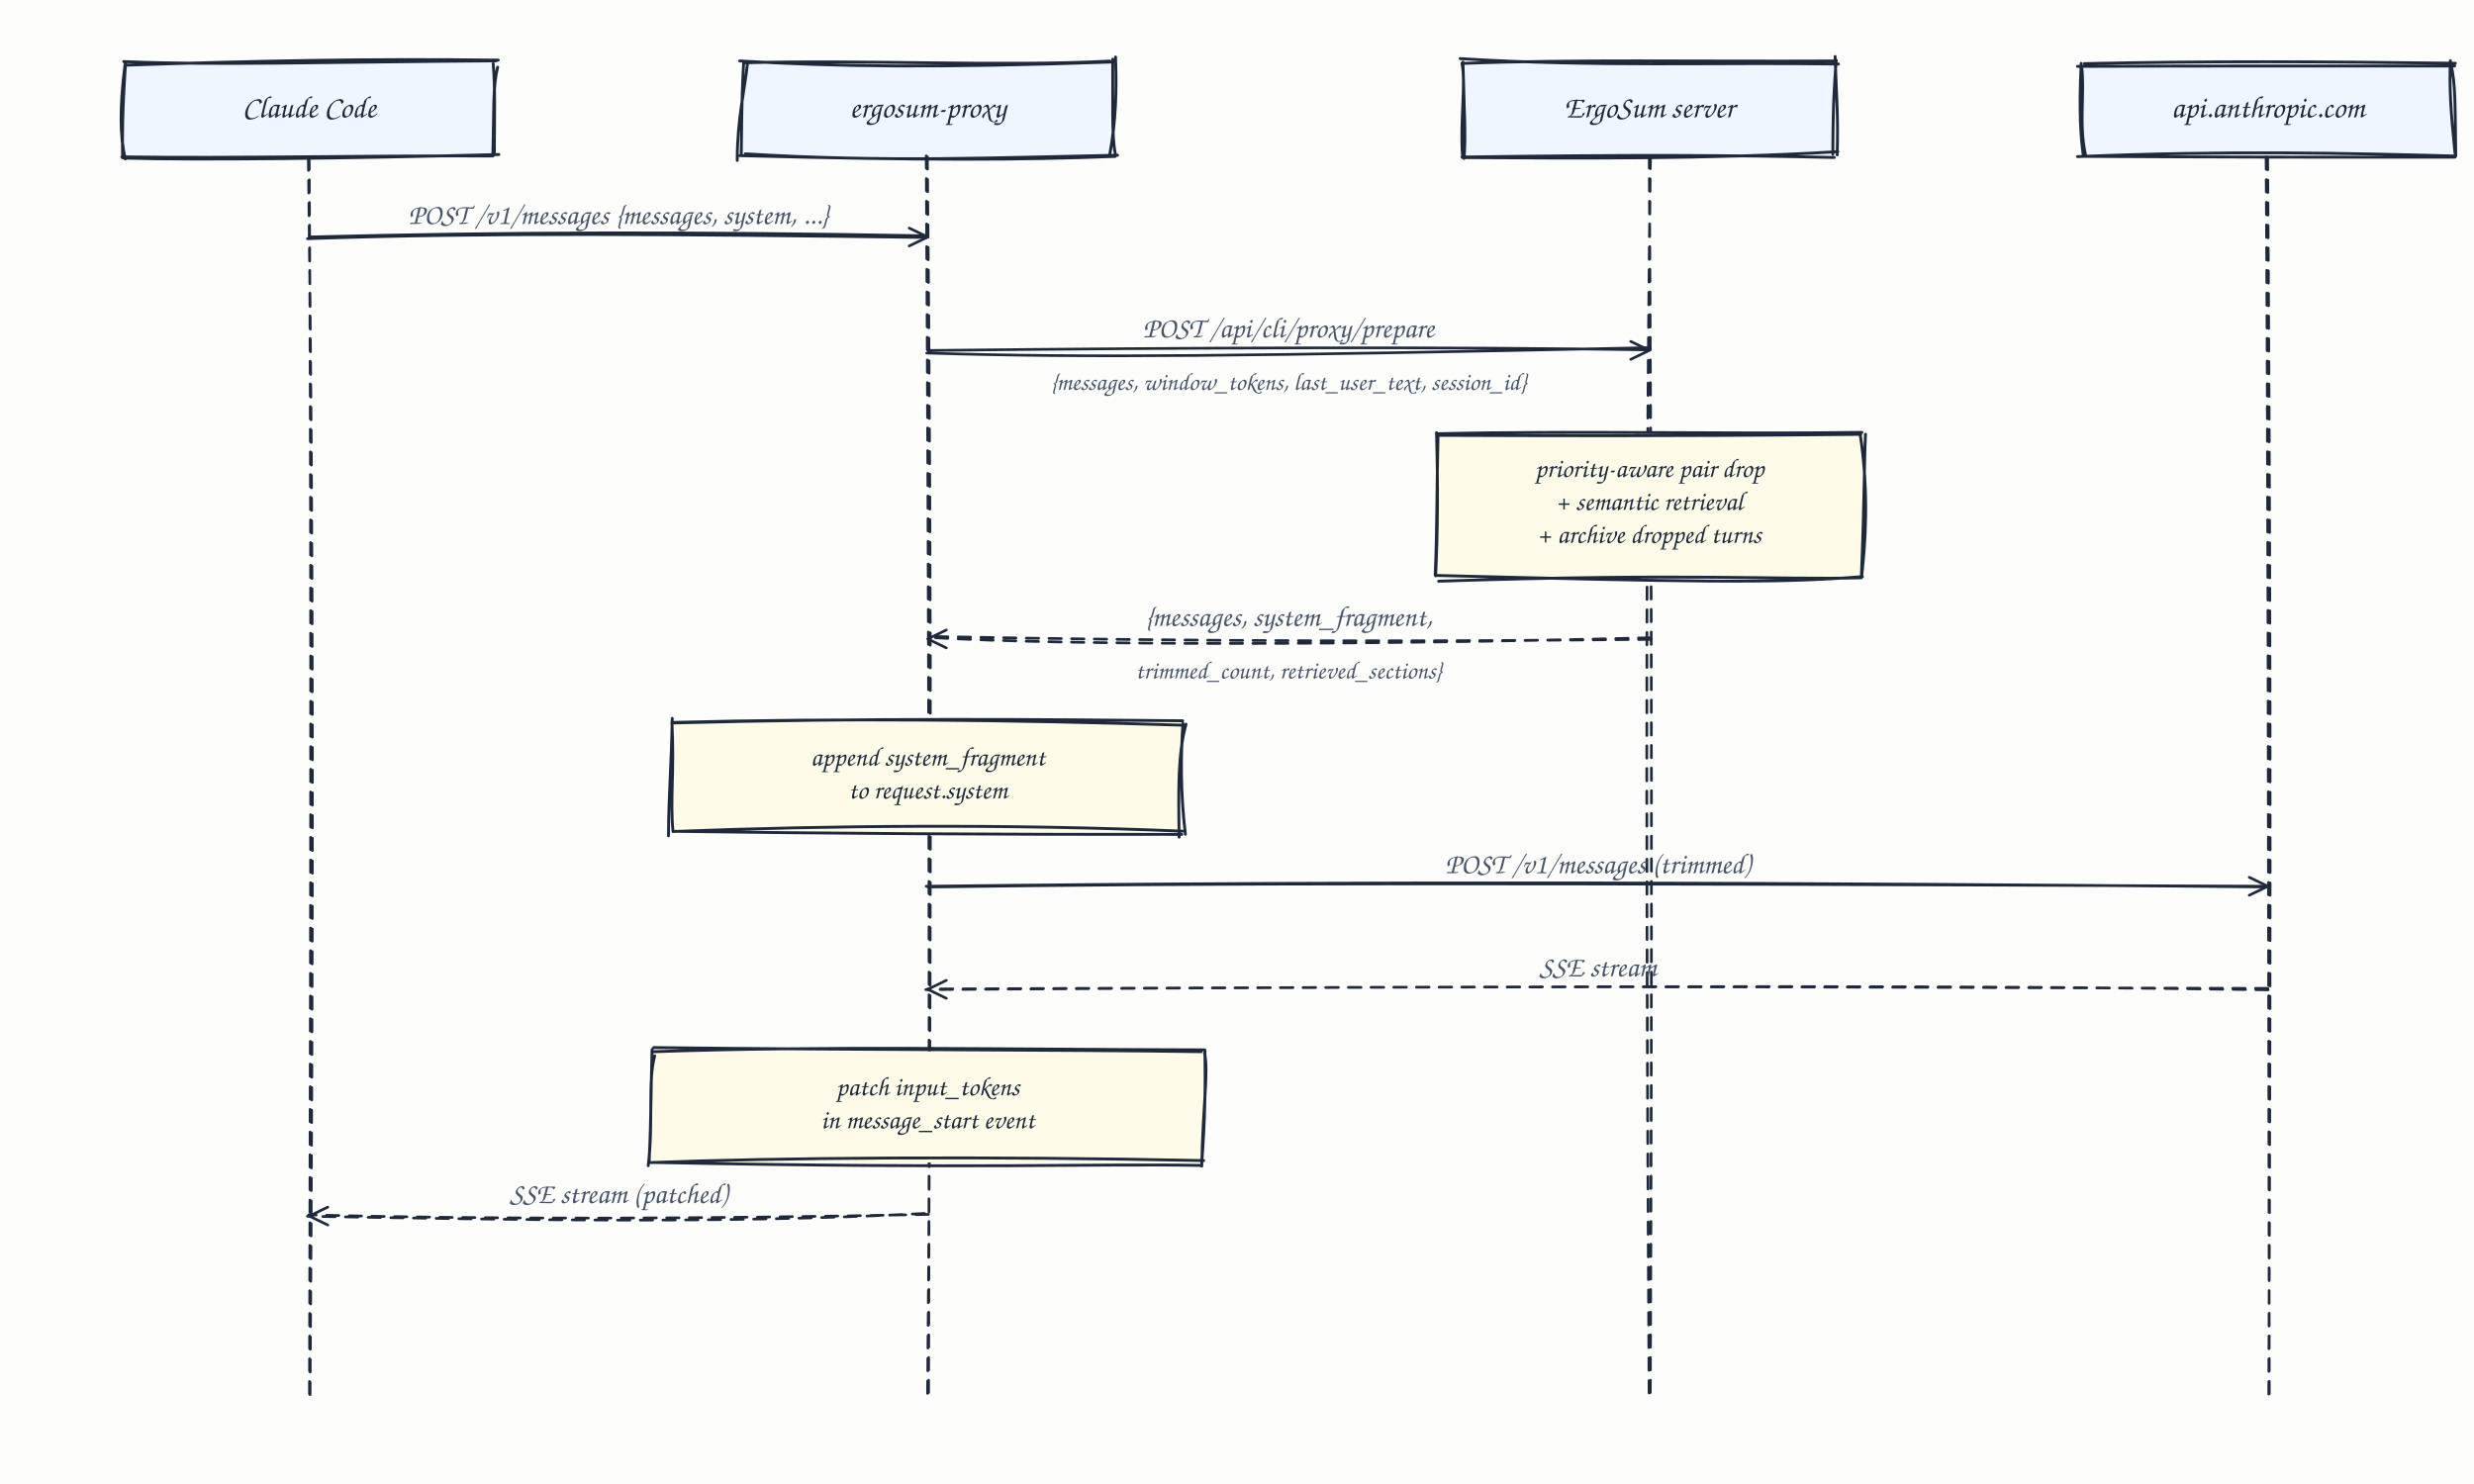
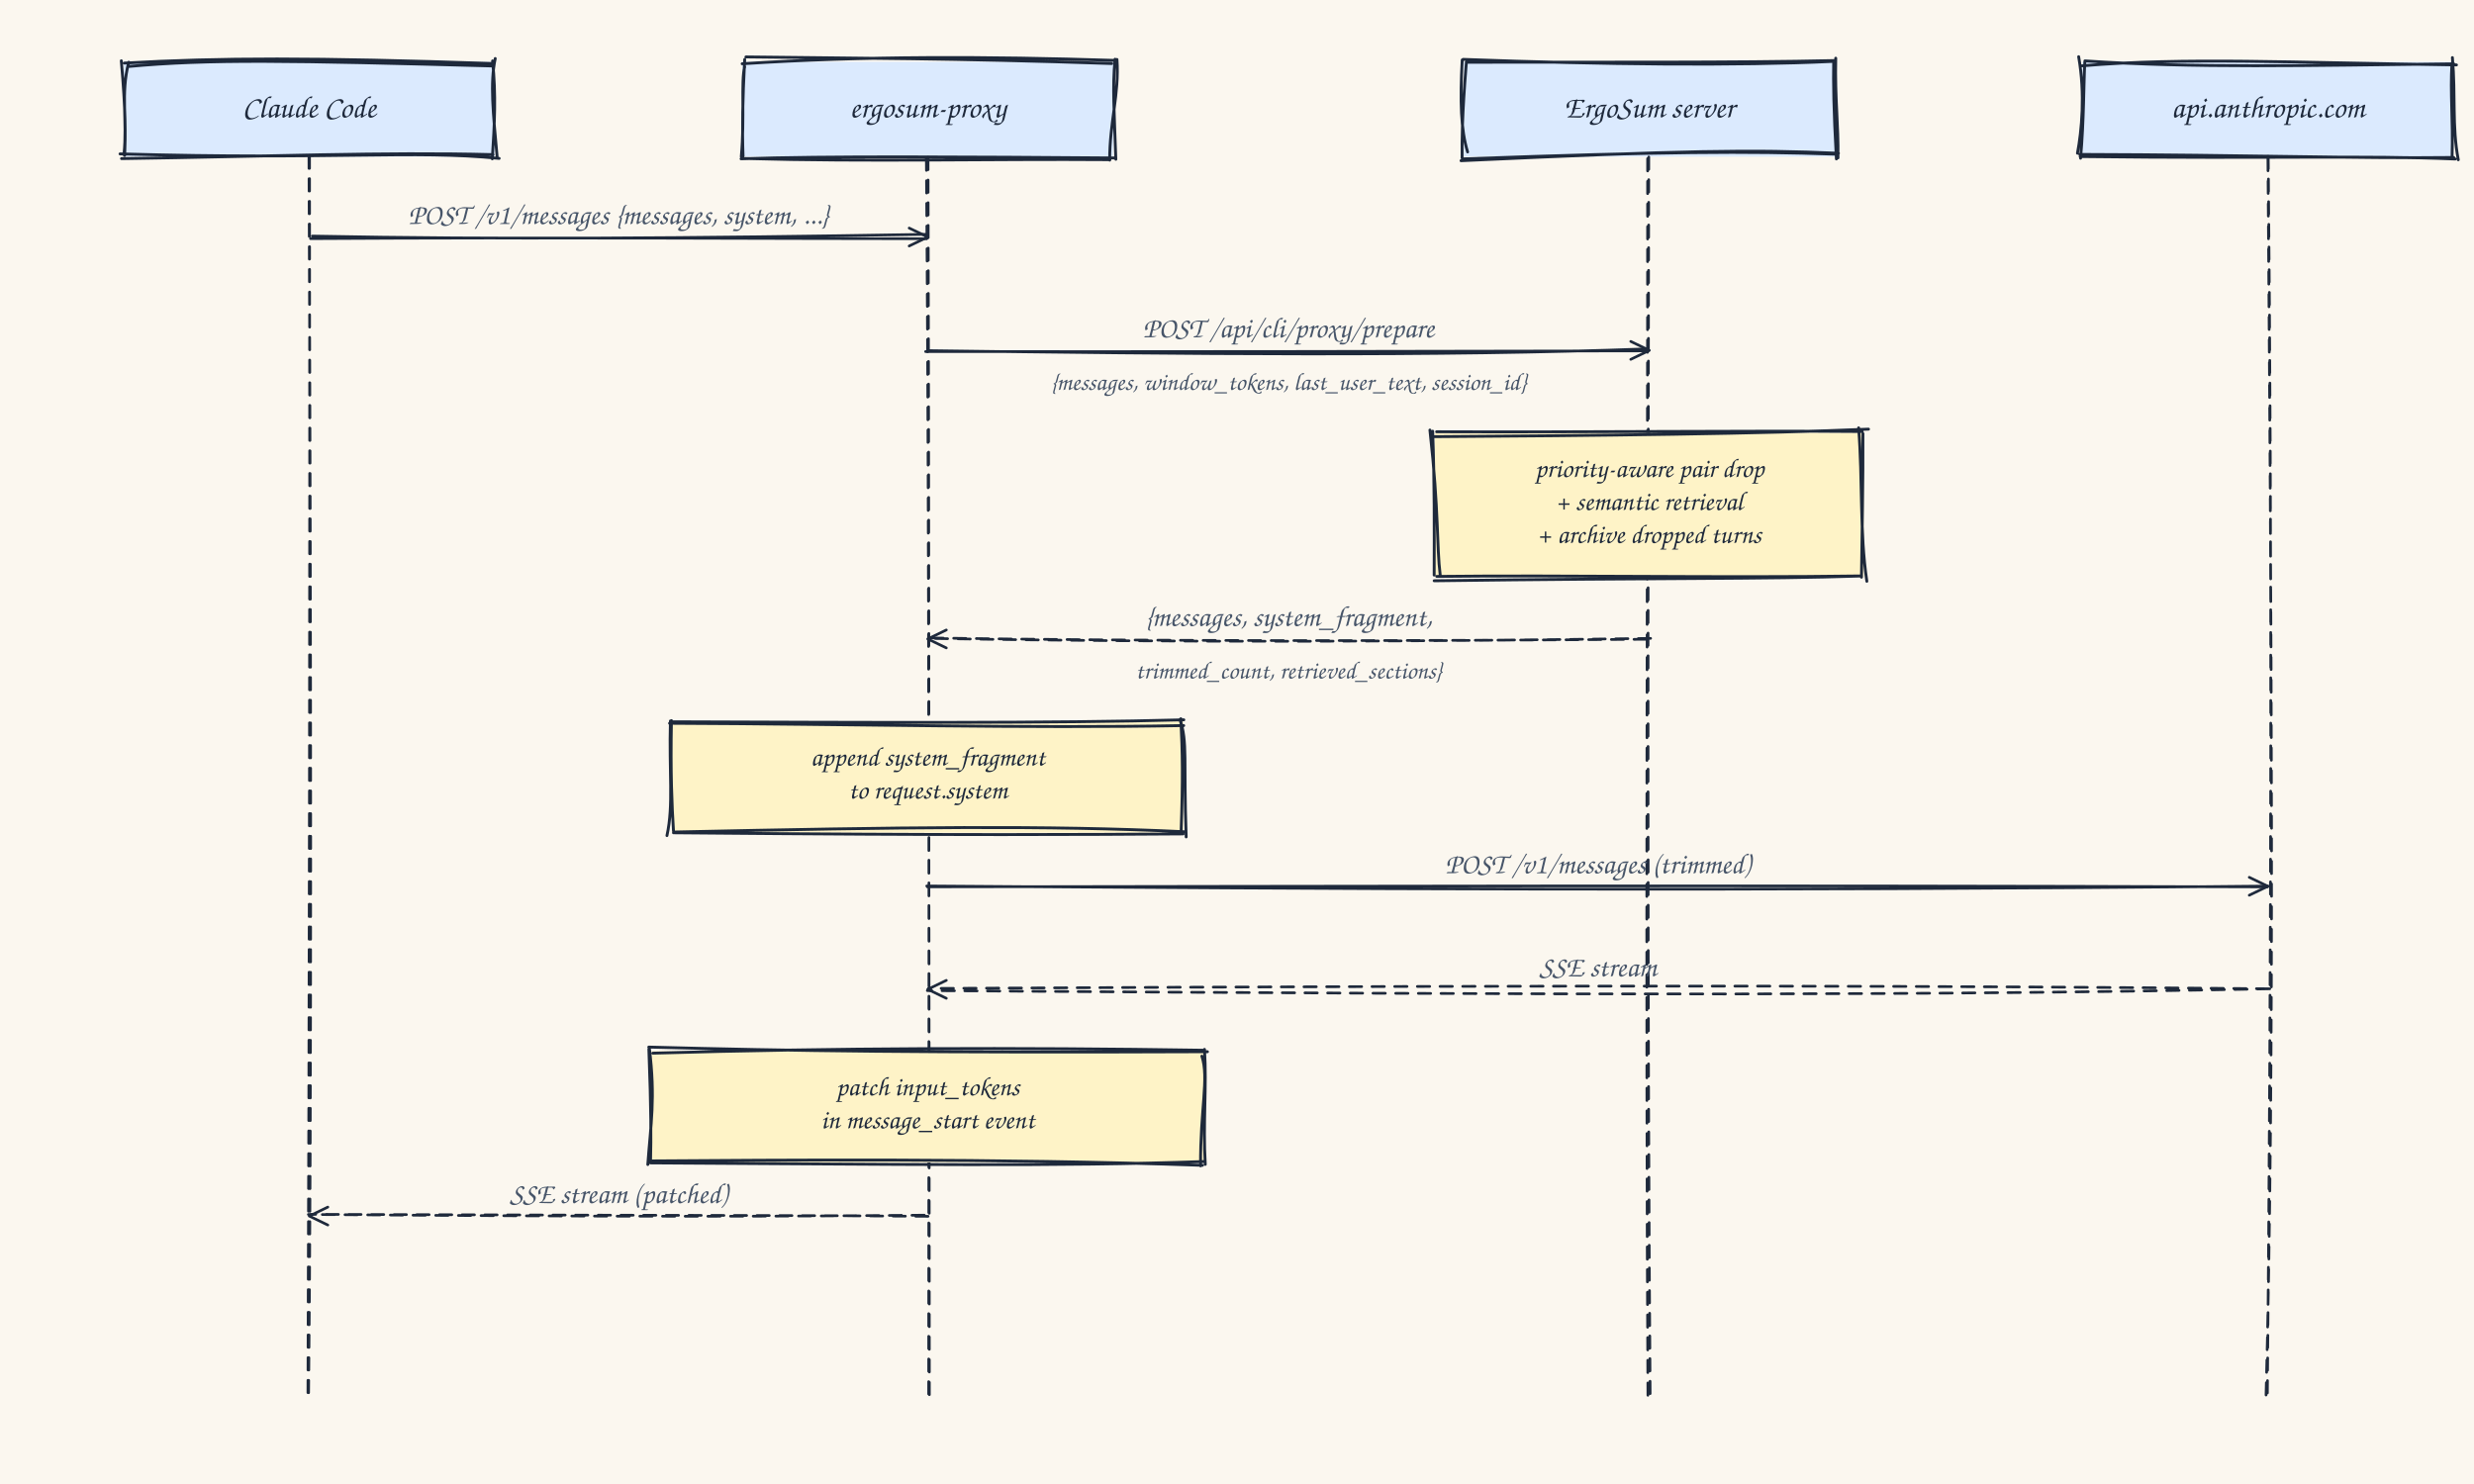
<svg xmlns="http://www.w3.org/2000/svg" viewBox="0 0 1200 720" font-family="'Caveat', 'Kalam', 'Comic Sans MS', cursive">
-   <rect width="1200" height="720" fill="#fdfdfb" />
-   <path d="M60,30 L240,30 L240,76 L60,76 Z" fill="#eff6ff" />
-   <path d="M60.915,31.619 C119.769,29.66 177.27,28.33 241.689,29.176 M59.993,29.87 C105.264,31.776 150.957,30.149 240.684,29.521 M241.377,32.58 C239.029,42.12 239.653,52.063 239.084,74.597 M239.231,30.891 C240.251,43.096 239.837,55.654 239.776,75.109 M241.979,74.964 C169.762,76.864 95.706,77.786 60.154,76.702 M239.062,75.692 C175.889,75.363 112.931,76.932 59.1,76.103 M60.757,77.134 C58.197,66.215 57.984,52.373 60.645,31.209 M59.466,76.578 C59.34,65.544 59.259,55.395 60.909,30.415" stroke="#1e293b" stroke-width="1.4" fill="none" stroke-linecap="round" stroke-linejoin="round" />
+   <rect width="1200" height="720" fill="#fbf7ef" />
+   <path d="M60,30 L240,30 L240,76 L60,76 Z" fill="#dbeafe" />
+   <path d="M62.087,32.272 C101.435,28.603 140.81,29.37 239.036,32.008 M60.32,30.612 C106.455,27.968 152.052,27.856 239.761,30.842 M240.212,28.391 C237.673,40.526 239.167,54.244 241.14,76.213 M238.924,29.562 C240.656,46.223 239.895,59.901 238.787,77.056 M242.112,76.851 C200.319,72.69 162.048,77.617 58.229,74.663 M239.134,75.017 C185.728,73.648 130.859,75.93 58.958,76.949 M60.139,75.099 C61.848,57.861 58.416,45.78 62.434,30.196 M60.474,75.396 C60.88,65.325 61.019,54.254 58.843,29.492" stroke="#1e293b" stroke-width="1.4" fill="none" stroke-linecap="round" stroke-linejoin="round" />
  <text x="150" y="53" font-size="15" fill="#1e293b" text-anchor="middle" dominant-baseline="middle">Claude Code</text>
-   <path d="M149.574,76.672 C152.185,267.148 151.92,457.83 150.381,680.152 M149.966,76.239 C150.855,226.555 150.976,376.129 150.095,679.742" stroke="#1e293b" stroke-width="1.3" fill="none" stroke-linecap="round" stroke-dasharray="6,5" />
-   <path d="M360,30 L540,30 L540,76 L360,76 Z" fill="#eff6ff" />
-   <path d="M360.793,30.477 C419.714,28.857 485.357,32.384 538.332,29.644 M358.761,29.568 C405.727,32.328 451.369,33.135 541.144,30.038 M541.076,27.658 C541.725,43.948 541.197,59.479 538.28,74.956 M539.717,28.735 C539.916,48.257 539.056,66.208 541.09,75.135 M542.081,75.297 C483.802,76.448 429.525,78.803 361.518,74.634 M540.93,75.894 C494.326,77.665 449.997,77.902 358.843,75.511 M357.599,77.85 C357.538,58.033 361.38,42.556 362.507,31.247 M359.526,75.569 C359.817,63.755 359.493,51.58 360.719,30.122" stroke="#1e293b" stroke-width="1.4" fill="none" stroke-linecap="round" stroke-linejoin="round" />
+   <path d="M150.141,75.684 C150.376,281.999 150.042,487.321 149.337,679.879 M149.847,75.718 C150.9,308.504 151.128,540.683 149.652,679.809" stroke="#1e293b" stroke-width="1.3" fill="none" stroke-linecap="round" stroke-dasharray="6,5" />
+   <path d="M360,30 L540,30 L540,76 L360,76 Z" fill="#dbeafe" />
+   <path d="M361.812,27.619 C414.561,28.301 462.282,28.193 539.223,30.828 M359.982,30.937 C418.81,27.097 479.774,27.355 540.071,29.283 M541.784,28.857 C542.951,45.375 538.153,59.773 538.246,77.695 M540.849,28.733 C539.532,42.678 540.451,53.507 541.228,77.275 M538.368,77.475 C480.005,77.025 421.276,78.588 361.518,76.899 M540.823,76.637 C470.74,76.124 399.199,75.633 359.452,77.045 M359.565,75.962 C361.255,57.291 359.346,39.356 361.202,32.44 M360.417,75.85 C359.921,61.916 360.202,48.455 361.208,28.832" stroke="#1e293b" stroke-width="1.4" fill="none" stroke-linecap="round" stroke-linejoin="round" />
  <text x="450" y="53" font-size="15" fill="#1e293b" text-anchor="middle" dominant-baseline="middle">ergosum-proxy</text>
-   <path d="M449.26,75.644 C450.622,300.356 450.964,522.291 450.381,680.477 M449.809,76.057 C452.101,295.559 451.428,514.644 449.873,680.331" stroke="#1e293b" stroke-width="1.3" fill="none" stroke-linecap="round" stroke-dasharray="6,5" />
-   <path d="M710,30 L890,30 L890,76 L710,76 Z" fill="#eff6ff" />
-   <path d="M708.254,28.436 C773.618,32.582 833.37,30.18 891.711,31.072 M709.497,30.767 C763.511,28.74 819.872,29.925 890.753,29.588 M890.101,27.409 C890.637,44.583 891.71,55.695 891.112,75.159 M890.632,29.184 C889.872,40.266 889.08,47.851 889.008,74.829 M891.454,73.576 C829.014,77.368 761.509,76.763 709.402,76.457 M889.729,76.409 C840.977,75.3 794.547,74.983 709.123,76.197 M709.418,75.822 C708.09,59.314 711.191,40.005 709.101,30.698 M710.132,76.881 C711.012,65.42 710.211,54.69 709.595,30.091" stroke="#1e293b" stroke-width="1.4" fill="none" stroke-linecap="round" stroke-linejoin="round" />
+   <path d="M449.325,76.673 C450.341,203.393 450.575,332.886 450.788,680.079 M450.136,76.338 C450.519,218.91 450.741,361.277 450.44,680.217" stroke="#1e293b" stroke-width="1.3" fill="none" stroke-linecap="round" stroke-dasharray="6,5" />
+   <path d="M710,30 L890,30 L890,76 L710,76 Z" fill="#dbeafe" />
+   <path d="M711.192,30.208 C774.388,30.054 842.014,30.474 890.099,29.38 M709.656,28.808 C777.03,31.338 842.933,31.979 888.813,29.799 M890.409,28.234 C889.983,48.381 891.757,60.22 891.505,76.599 M889.416,29.804 C889.246,40.053 889.366,52.687 890.734,77.111 M891.738,74.362 C850.555,72.504 817.626,72.93 708.664,77.968 M890.216,74.792 C847.554,73.318 807.376,73.536 709.76,77.083 M711.853,73.717 C708.576,62.958 708.121,48.982 709.246,29.07 M709.187,76.695 C709.129,67.745 709.115,56.276 711.209,30.894" stroke="#1e293b" stroke-width="1.4" fill="none" stroke-linecap="round" stroke-linejoin="round" />
  <text x="800" y="53" font-size="15" fill="#1e293b" text-anchor="middle" dominant-baseline="middle">ErgoSum server</text>
-   <path d="M800.555,75.852 C797.834,275.353 798.714,476.812 799.899,680.182 M799.953,75.639 C801.252,276.014 801.315,476.961 800.46,680.009" stroke="#1e293b" stroke-width="1.3" fill="none" stroke-linecap="round" stroke-dasharray="6,5" />
-   <path d="M1010,30 L1190,30 L1190,76 L1010,76 Z" fill="#eff6ff" />
-   <path d="M1007.651,32.211 C1064.11,31.977 1117.779,32.025 1190.626,32.023 M1011.043,30.868 C1069.054,29.569 1127.508,29.826 1190.953,30.69 M1188.557,29.438 C1187.995,42.515 1188.64,53.195 1190.798,74.445 M1188.777,31.039 C1191.121,41.048 1190.769,50.07 1191.149,75.693 M1190.947,75.703 C1137.882,74.286 1082.15,72.908 1007.679,75.985 M1190.798,76.245 C1129.38,76.344 1071.724,76.227 1009.794,75.871 M1011.535,75.027 C1008.214,59.762 1011.3,44.708 1009.678,32.414 M1010.414,74.885 C1009.392,66.708 1008.274,55.669 1009.456,30.756" stroke="#1e293b" stroke-width="1.4" fill="none" stroke-linecap="round" stroke-linejoin="round" />
+   <path d="M799.169,76.953 C799.205,274.724 798.148,474.368 799.318,679.439 M799.725,76.159 C799.306,283.532 799.005,491.465 800.416,680.388" stroke="#1e293b" stroke-width="1.3" fill="none" stroke-linecap="round" stroke-dasharray="6,5" />
+   <path d="M1010,30 L1190,30 L1190,76 L1010,76 Z" fill="#dbeafe" />
+   <path d="M1009.645,31.955 C1060.106,27.689 1111.211,30.411 1191.491,31.501 M1011.278,29.538 C1063.526,33.131 1119.1,31.771 1190.157,30.97 M1189.521,27.939 C1191.161,46.421 1189.265,61.339 1192.372,77.511 M1189.319,30.696 C1188.398,44.966 1189.904,58.102 1189.371,75.846 M1190.165,76.405 C1141.962,76.958 1091.185,75.139 1008.781,74.929 M1190.914,77.147 C1146.147,75.278 1104.226,77.07 1008.966,75.953 M1007.661,74.348 C1009.678,63.631 1011.462,45.759 1008.243,27.514 M1009.156,76.76 C1010.811,58.616 1010.671,40.121 1011.229,30.098" stroke="#1e293b" stroke-width="1.4" fill="none" stroke-linecap="round" stroke-linejoin="round" />
  <text x="1100" y="53" font-size="15" fill="#1e293b" text-anchor="middle" dominant-baseline="middle">api.anthropic.com</text>
-   <path d="M1099.16,76.154 C1100.087,217.932 1100.188,358.878 1100.711,679.627 M1099.902,76.368 C1101.096,246.138 1101.661,415.446 1100.432,679.847" stroke="#1e293b" stroke-width="1.3" fill="none" stroke-linecap="round" stroke-dasharray="6,5" />
-   <path d="M150.144,114.961 C243.628,112.525 336.473,112.284 449.195,114.395 M149.138,115.824 C237.874,112.815 325.425,113.665 449.442,115.238" stroke="#1e293b" stroke-width="1.3" fill="none" stroke-linecap="round" />
+   <path d="M1100.036,76.858 C1101.654,297.608 1103.422,518.656 1099.075,679.047 M1100.189,75.847 C1102.036,264.443 1101.732,452.621 1099.75,680.188" stroke="#1e293b" stroke-width="1.3" fill="none" stroke-linecap="round" stroke-dasharray="6,5" />
+   <path d="M151.501,114.526 C241.975,116.279 334.628,115.607 449.46,113.685 M150.617,115.778 C265.438,115.08 380.556,115.839 449.412,115.817" stroke="#1e293b" stroke-width="1.3" fill="none" stroke-linecap="round" />
  <path d="M450,115 L440.996,119.35 M450,115 L440.996,110.65" stroke="#1e293b" stroke-width="1.3" fill="none" stroke-linecap="round" />
  <text x="300" y="105" font-size="14" fill="#475569" text-anchor="middle" dominant-baseline="middle">POST /v1/messages  {messages, system, ...}</text>
-   <path d="M449.498,171.293 C527.995,173.744 604.527,172.814 799.263,168.689 M450.157,170.043 C578.437,168.619 706.375,168.16 800.423,169.777" stroke="#1e293b" stroke-width="1.3" fill="none" stroke-linecap="round" />
+   <path d="M448.95,170.571 C571.92,170.687 691.201,170.437 798.623,170.239 M450.466,170.114 C574.399,171.788 698.069,173.036 799.413,169.229" stroke="#1e293b" stroke-width="1.3" fill="none" stroke-linecap="round" />
  <path d="M800,170 L790.996,174.35 M800,170 L790.996,165.65" stroke="#1e293b" stroke-width="1.3" fill="none" stroke-linecap="round" />
  <text x="625" y="160" font-size="14" fill="#475569" text-anchor="middle" dominant-baseline="middle">POST /api/cli/proxy/prepare</text>
  <text x="625" y="186" font-size="12" fill="#475569" text-anchor="middle" dominant-baseline="middle">{messages, window_tokens, last_user_text, session_id}</text>
-   <path d="M696,210 L904,210 L904,280 L696,280 Z" fill="#fefce8" />
-   <path d="M698.076,211.216 C748.822,211.377 805.137,211.711 902.524,210.741 M697.011,210.433 C765.572,208.88 836.293,210.706 903.1,209.787 M902.146,209.862 C906.773,239.621 904.626,264.968 902.998,279.46 M904.845,210.673 C904.196,223.694 904.458,239.572 902.847,280.057 M902.836,280.336 C861.611,281.363 818.127,278.011 697.798,281.985 M903.38,279.755 C859.948,283.298 817.529,282.187 696.203,279.182 M696.121,278.852 C697.123,257.584 696.871,236.232 697.52,210.822 M696.344,279.395 C697.386,257.654 697.514,235.407 696.769,209.904" stroke="#1e293b" stroke-width="1.4" fill="none" stroke-linecap="round" stroke-linejoin="round" />
+   <path d="M696,210 L904,210 L904,280 L696,280 Z" fill="#fef3c7" />
+   <path d="M695.092,211.86 C774.357,211.394 856.579,210.417 906.301,208.211 M696.825,209.478 C770.674,209.781 847.152,208.862 903.241,209.36 M901.521,207.587 C903.528,233.057 901.969,258.273 905.503,282.022 M903.602,210.357 C903.727,233.217 903.125,259.49 902.896,280.045 M902.054,279.477 C855.499,281.036 805.367,280.32 695.635,281.776 M902.918,279.427 C832.261,280.428 760.489,278.938 696.896,279.663 M698.588,279.22 C696.747,264.531 698.054,248.919 693.577,208.647 M695.632,279.021 C695.69,256.823 695.82,234.012 694.912,209.208" stroke="#1e293b" stroke-width="1.4" fill="none" stroke-linecap="round" stroke-linejoin="round" />
  <text x="800" y="228" font-size="13" fill="#1e293b" text-anchor="middle" dominant-baseline="middle">priority-aware pair drop</text>
  <text x="800" y="244" font-size="13" fill="#1e293b" text-anchor="middle" dominant-baseline="middle">+ semantic retrieval</text>
  <text x="800" y="260" font-size="13" fill="#1e293b" text-anchor="middle" dominant-baseline="middle">+ archive dropped turns</text>
-   <path d="M800.775,310.211 C694.781,311.208 589.725,311.469 449.829,308.769 M800.696,309.409 C661.621,312.959 521.332,313.335 449.988,309.24" stroke="#1e293b" stroke-width="1.3" fill="none" stroke-linecap="round" stroke-dasharray="6,5" />
+   <path d="M798.565,310.148 C680.581,311.069 558.155,311.158 449.109,309.489 M800.617,309.722 C689.729,311.266 580.303,311.914 449.704,309.733" stroke="#1e293b" stroke-width="1.3" fill="none" stroke-linecap="round" stroke-dasharray="6,5" />
  <path d="M450,310 L459.004,305.65 M450,310 L459.004,314.35" stroke="#1e293b" stroke-width="1.3" fill="none" stroke-linecap="round" />
  <text x="625" y="300" font-size="14" fill="#475569" text-anchor="middle" dominant-baseline="middle">{messages, system_fragment,</text>
  <text x="625" y="326" font-size="12" fill="#475569" text-anchor="middle" dominant-baseline="middle">trimmed_count, retrieved_sections}</text>
-   <path d="M326,350 L574,350 L574,404 L326,404 Z" fill="#fefce8" />
-   <path d="M325.951,350.511 C407.973,348.352 488.8,349.18 575.063,351.889 M327.025,350.754 C418.31,348.279 509.036,349.05 573.637,349.707 M575.264,351.365 C571.38,365.686 571.536,382.101 571.941,406.187 M573.776,350.961 C572.701,366.629 572.565,384.344 574.953,404.758 M573.551,403.258 C487.374,399.685 402.407,400.492 326.408,403.426 M573.209,404.825 C484.302,404.934 396.552,404.33 326.59,403.334 M324.235,405.556 C324.321,384.731 325.722,371.086 326.064,348.53 M326.439,403.362 C324.945,388.311 327.201,373.392 325.901,350.329" stroke="#1e293b" stroke-width="1.4" fill="none" stroke-linecap="round" stroke-linejoin="round" />
+   <path d="M326,350 L574,350 L574,404 L326,404 Z" fill="#fef3c7" />
+   <path d="M324.769,350.919 C412.499,351.237 497.72,353.491 574.145,352.031 M325.913,350.188 C418.133,350.52 511.994,350.967 574.205,349.244 M572.278,349.058 C576.12,359.661 574.027,369.394 575.345,406.046 M572.766,348.711 C573.59,365.2 573.827,377.627 572.872,404.187 M574.24,403.531 C507.462,400.355 438.406,401.284 327.137,403.68 M573.876,404.592 C523.646,404.9 471.78,405.35 326.668,404.045 M323.499,405.409 C326.791,390.452 324.477,374.71 325.18,349.798 M326.674,403.214 C325.883,390.577 325.199,374.779 325.68,349.621" stroke="#1e293b" stroke-width="1.4" fill="none" stroke-linecap="round" stroke-linejoin="round" />
  <text x="450" y="368" font-size="13" fill="#1e293b" text-anchor="middle" dominant-baseline="middle">append system_fragment</text>
  <text x="450" y="384" font-size="13" fill="#1e293b" text-anchor="middle" dominant-baseline="middle">to request.system</text>
-   <path d="M449.251,429.99 C664.611,427.295 879.195,428.238 1099.204,430.334 M450.046,430.367 C582.04,428.486 713.106,428.333 1099.992,429.98" stroke="#1e293b" stroke-width="1.3" fill="none" stroke-linecap="round" />
+   <path d="M449.518,429.847 C645.903,431.28 840.915,432.523 1100.023,429.893 M449.783,430.264 C645.649,430.008 841.126,429.396 1099.825,430.302" stroke="#1e293b" stroke-width="1.3" fill="none" stroke-linecap="round" />
  <path d="M1100,430 L1090.996,434.35 M1100,430 L1090.996,425.65" stroke="#1e293b" stroke-width="1.3" fill="none" stroke-linecap="round" />
  <text x="775" y="420" font-size="14" fill="#475569" text-anchor="middle" dominant-baseline="middle">POST /v1/messages (trimmed)</text>
-   <path d="M1100.005,479.546 C952.086,479.362 805.344,477.671 449.049,480.128 M1100.158,480.244 C962.347,478.137 824.644,478.284 449.96,479.833" stroke="#1e293b" stroke-width="1.3" fill="none" stroke-linecap="round" stroke-dasharray="6,5" />
+   <path d="M1100.932,479.738 C941.207,482.946 782.547,482.935 449.788,480.619 M1100.467,479.724 C949.092,478.342 798.326,477.732 450.336,479.575" stroke="#1e293b" stroke-width="1.3" fill="none" stroke-linecap="round" stroke-dasharray="6,5" />
  <path d="M450,480 L459.004,475.65 M450,480 L459.004,484.35" stroke="#1e293b" stroke-width="1.3" fill="none" stroke-linecap="round" />
  <text x="775" y="470" font-size="14" fill="#475569" text-anchor="middle" dominant-baseline="middle">SSE stream</text>
-   <path d="M316,510 L584,510 L584,564 L316,564 Z" fill="#fefce8" />
-   <path d="M317.065,508.256 C415.351,509.42 517.535,509.288 582.608,510.248 M316.209,510.291 C399.816,507.331 486.268,509.178 584.36,509.373 M584.24,510.855 C586.232,520.027 583.532,534.904 582.893,565.778 M584.454,509.68 C584.77,526.985 584.385,545.167 582.972,563.119 M582.777,565.441 C529.359,564.455 477.079,567.24 317.321,563.987 M583.833,563.088 C479.172,560.865 375.91,561.665 315.637,564.054 M314.41,565.567 C316.987,545.316 314.126,524.218 317.569,512.31 M314.875,563.026 C315.896,542.396 315.75,523.526 316.319,509.155" stroke="#1e293b" stroke-width="1.4" fill="none" stroke-linecap="round" stroke-linejoin="round" />
+   <path d="M316,510 L584,510 L584,564 L316,564 Z" fill="#fef3c7" />
+   <path d="M314.691,508.02 C383.619,509.876 449.592,510.824 585.665,510.267 M316.661,510.973 C403.698,508.41 493.262,508.166 583.733,509.551 M582.963,512.418 C586.515,523.016 582.136,538.515 582.327,565.644 M584.237,509.14 C585.392,527.392 583.406,544.747 584.611,564.941 M583.257,565.383 C482.424,561.866 376.603,562.874 314.41,563.265 M584.257,563.543 C512.206,566.028 439.298,564.865 315.467,564.21 M314.212,564.993 C315.617,545.618 318.002,532.827 314.951,508.493 M315.538,563.175 C315.821,552.399 315.86,538.442 314.73,508.987" stroke="#1e293b" stroke-width="1.4" fill="none" stroke-linecap="round" stroke-linejoin="round" />
  <text x="450" y="528" font-size="13" fill="#1e293b" text-anchor="middle" dominant-baseline="middle">patch input_tokens</text>
  <text x="450" y="544" font-size="13" fill="#1e293b" text-anchor="middle" dominant-baseline="middle">in message_start event</text>
-   <path d="M448.488,588.743 C350.684,593.802 251.447,591.837 149.109,590.102 M450.341,589.2 C342.813,591.423 237.286,591.671 149.723,589.435" stroke="#1e293b" stroke-width="1.3" fill="none" stroke-linecap="round" stroke-dasharray="6,5" />
+   <path d="M448.333,589.573 C383.857,590.146 315.308,590.529 149.571,589.226 M450.142,590.124 C390.248,589.568 329.291,589.813 150.63,589.153" stroke="#1e293b" stroke-width="1.3" fill="none" stroke-linecap="round" stroke-dasharray="6,5" />
  <path d="M150,590 L159.004,585.65 M150,590 L159.004,594.35" stroke="#1e293b" stroke-width="1.3" fill="none" stroke-linecap="round" />
  <text x="300" y="580" font-size="14" fill="#475569" text-anchor="middle" dominant-baseline="middle">SSE stream (patched)</text>
</svg>
